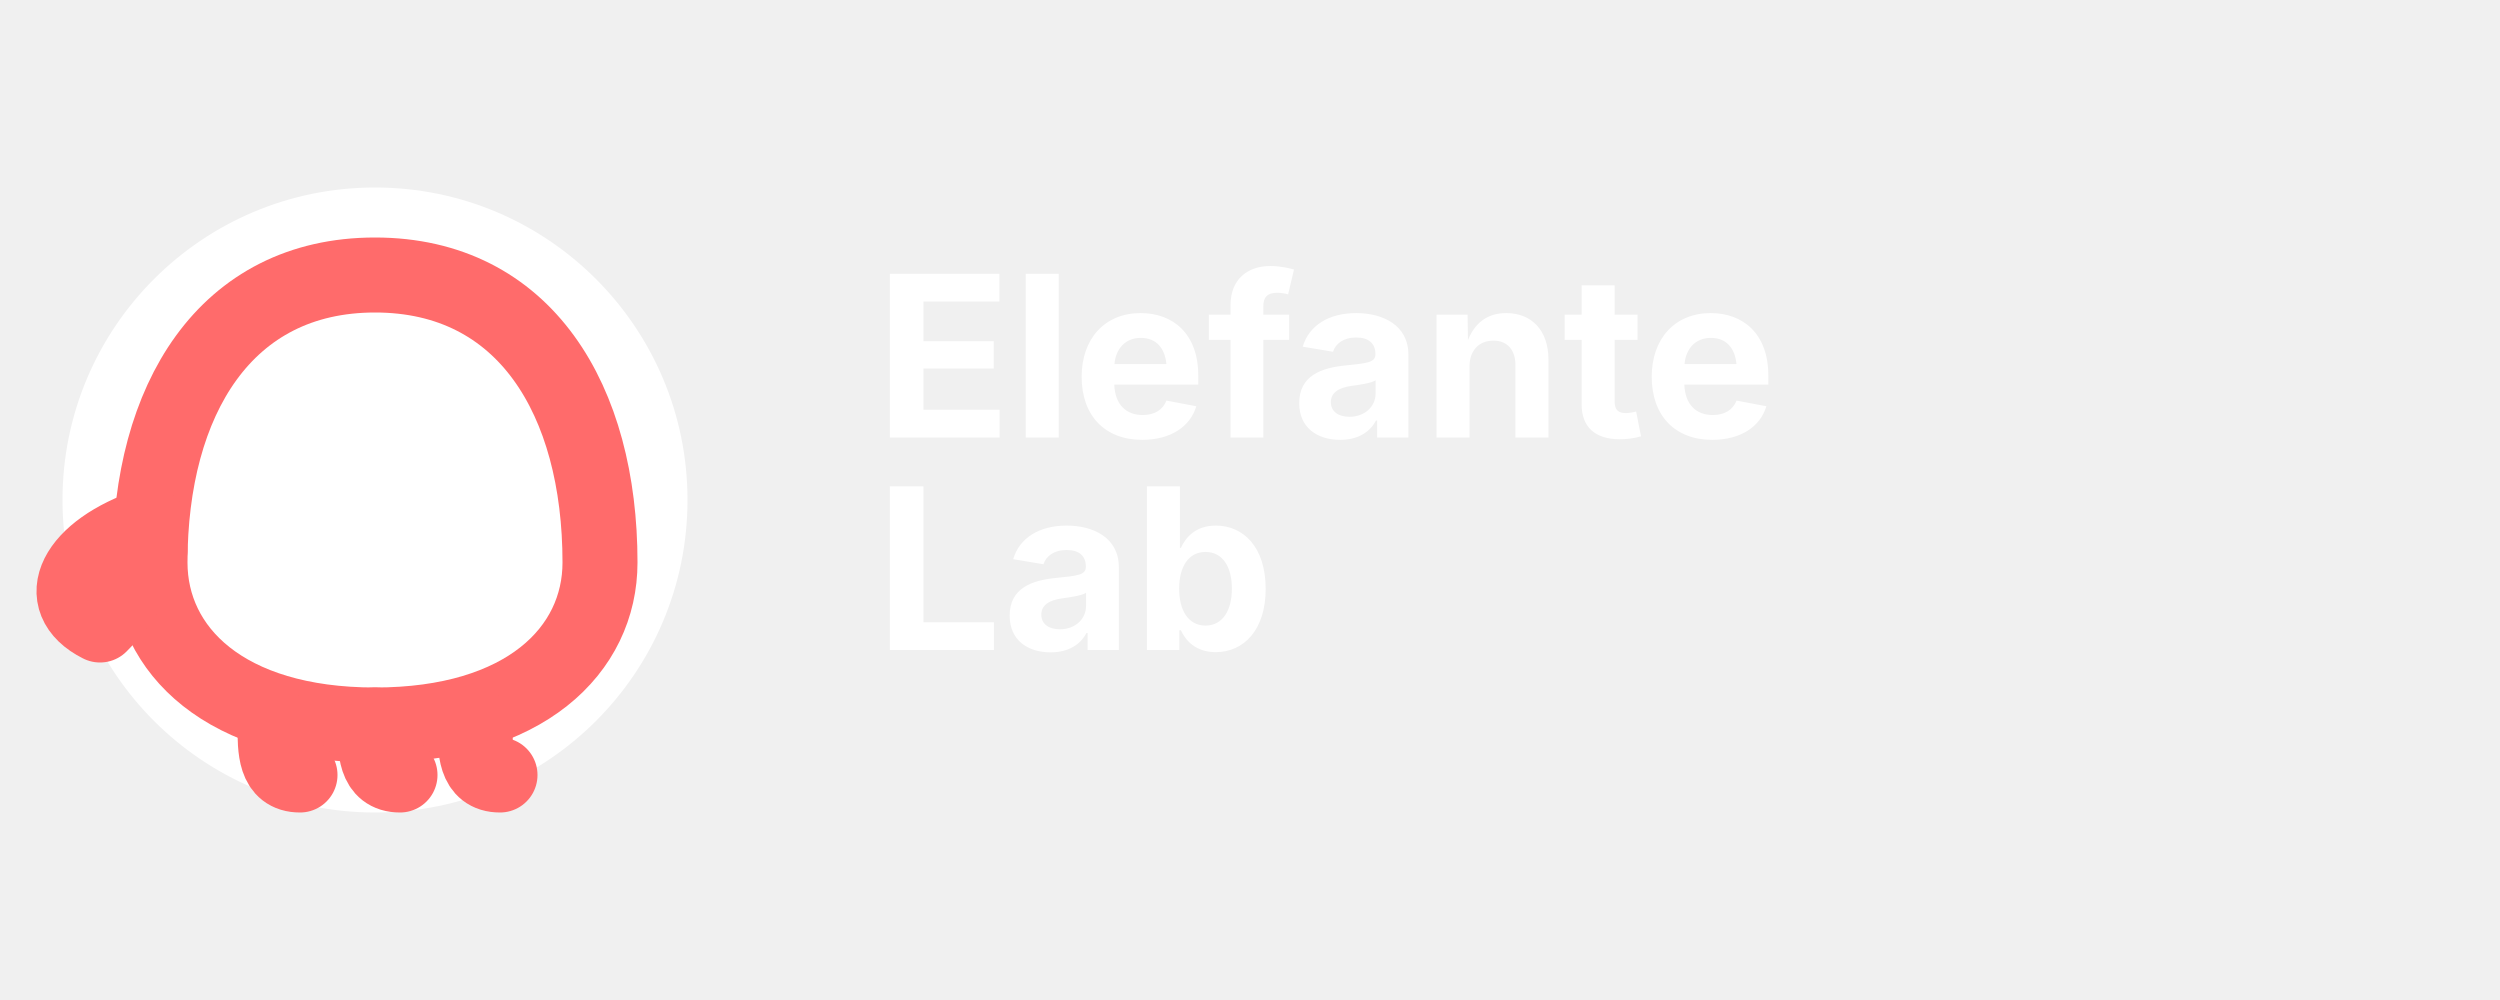
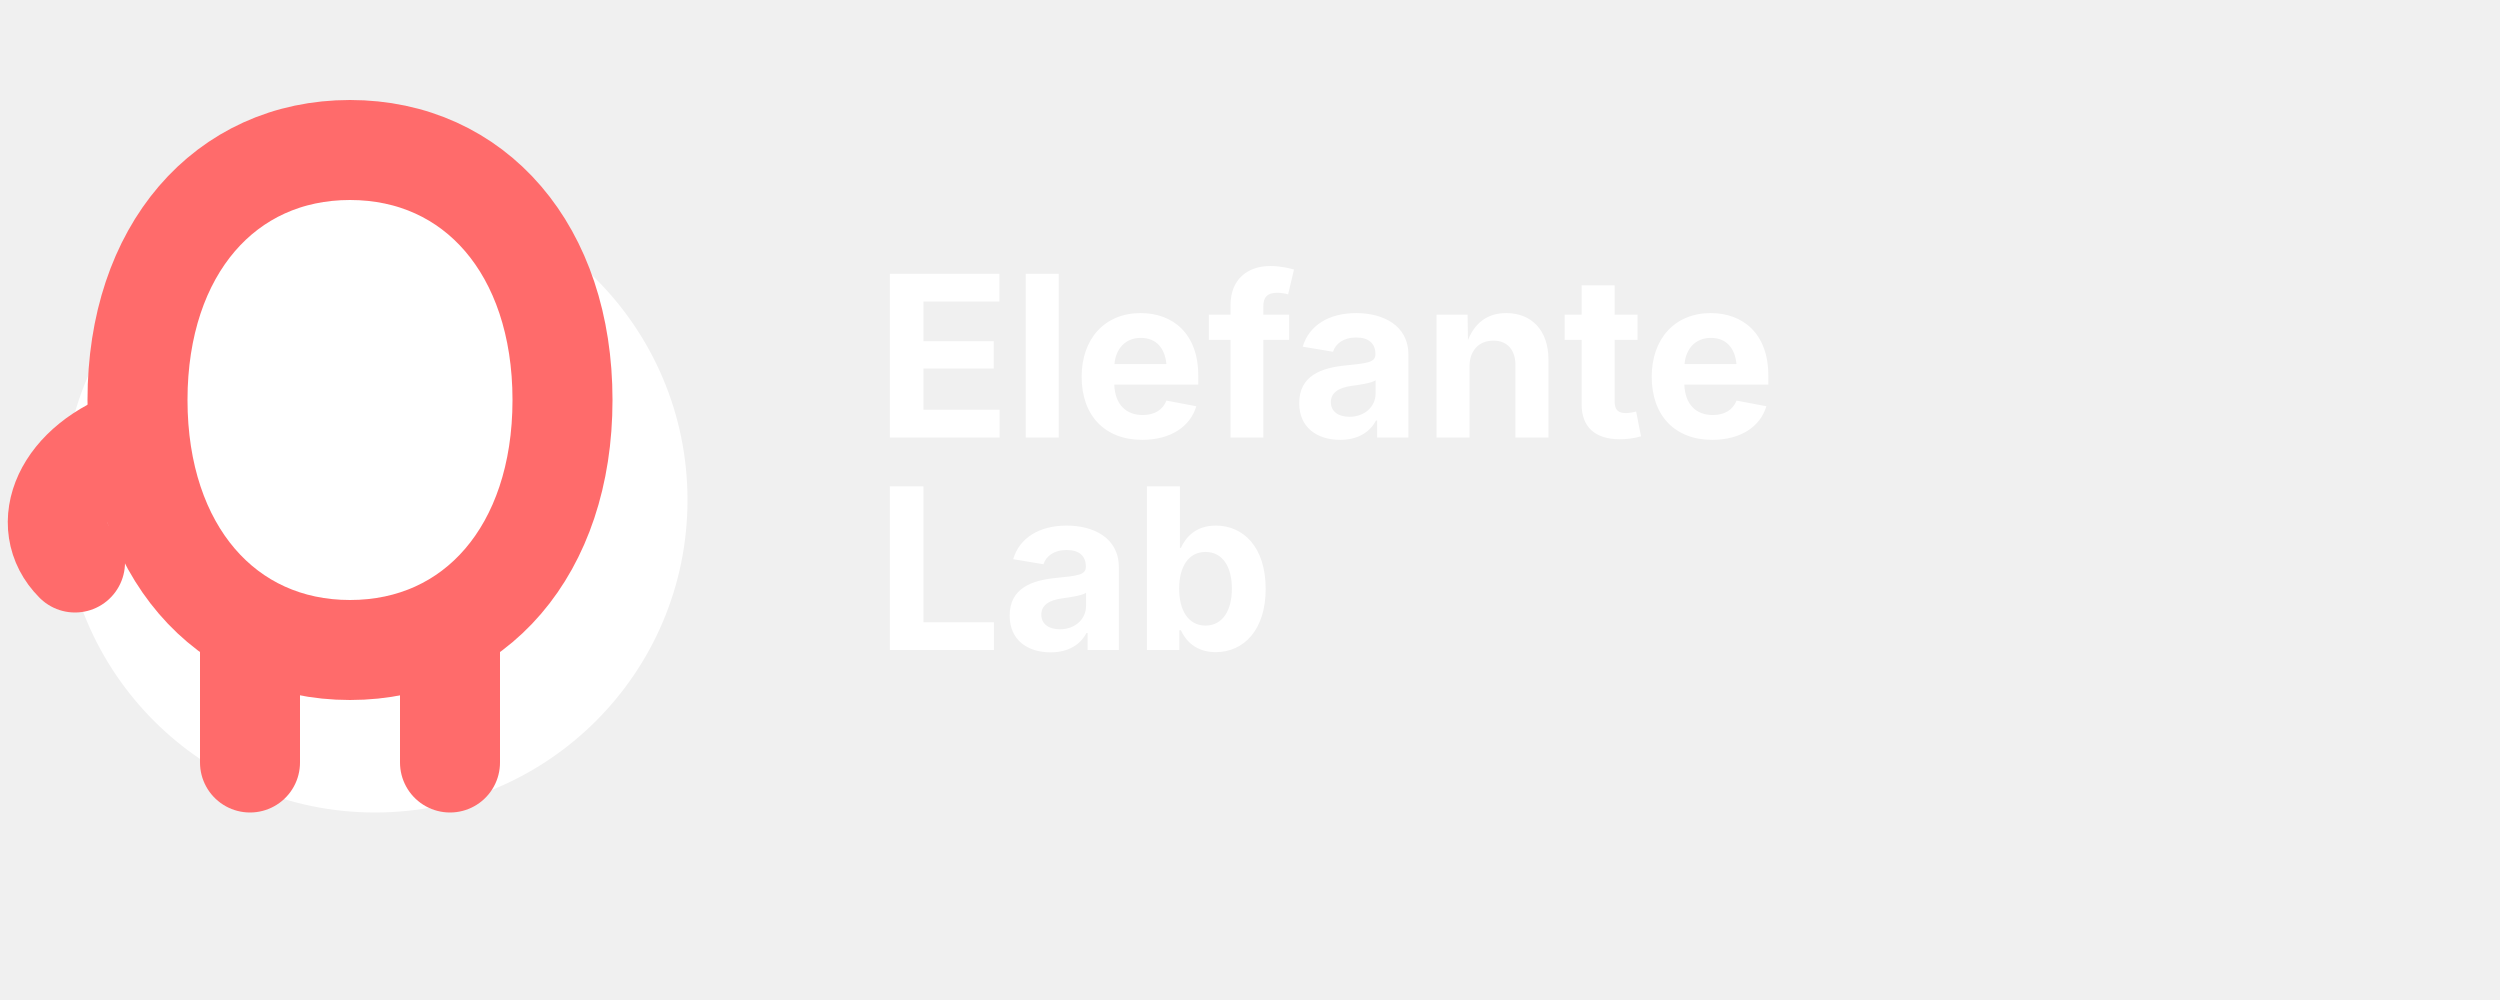
<svg xmlns="http://www.w3.org/2000/svg" width="200" height="80" viewBox="0 0 200 80">
  <circle cx="30" cy="40" r="25" fill="white" />
-   <g fill="none" stroke="#FF6B6B" stroke-width="6" stroke-linecap="round" stroke-linejoin="round">
-     <path d="M 12 45 C 12 32 18 22 30 22 C 42 22 48 32 48 45 C 48 52 42 58 30 58 C 18 58 12 52 12 45 Z" />
-     <path d="M 12 42 C 6 44 4 48 8 50 C 10 48 11 46 12 44" />
-     <path d="M 22 58 C 22 60 22 62 24 62" />
-     <path d="M 30 58 C 30 60 30 62 32 62" />
-     <path d="M 38 58 C 38 60 38 62 40 62" />
+   <g fill="none" stroke="#FF6B6B" stroke-width="8" stroke-linecap="round" stroke-linejoin="round">
+     <path d="M 45 32 C 45 20 38 12 28 12 C 18 12 11 20 11 32 C 11 44 18 52 28 52 C 38 52 45 44 45 32" />
+     <path d="M 11 35 C 5 37 3 42 6 45" />
+     <path d="M 20 52 C 20 55 20 58 20 61" />
+     <path d="M 36 52 C 36 55 36 58 36 61" />
  </g>
  <text x="70" y="35" font-family="Inter, Arial, sans-serif" font-size="18" font-weight="700" fill="white">
    Elefante
  </text>
  <text x="70" y="52" font-family="Inter, Arial, sans-serif" font-size="18" font-weight="700" fill="white">
    Lab
  </text>
</svg>
